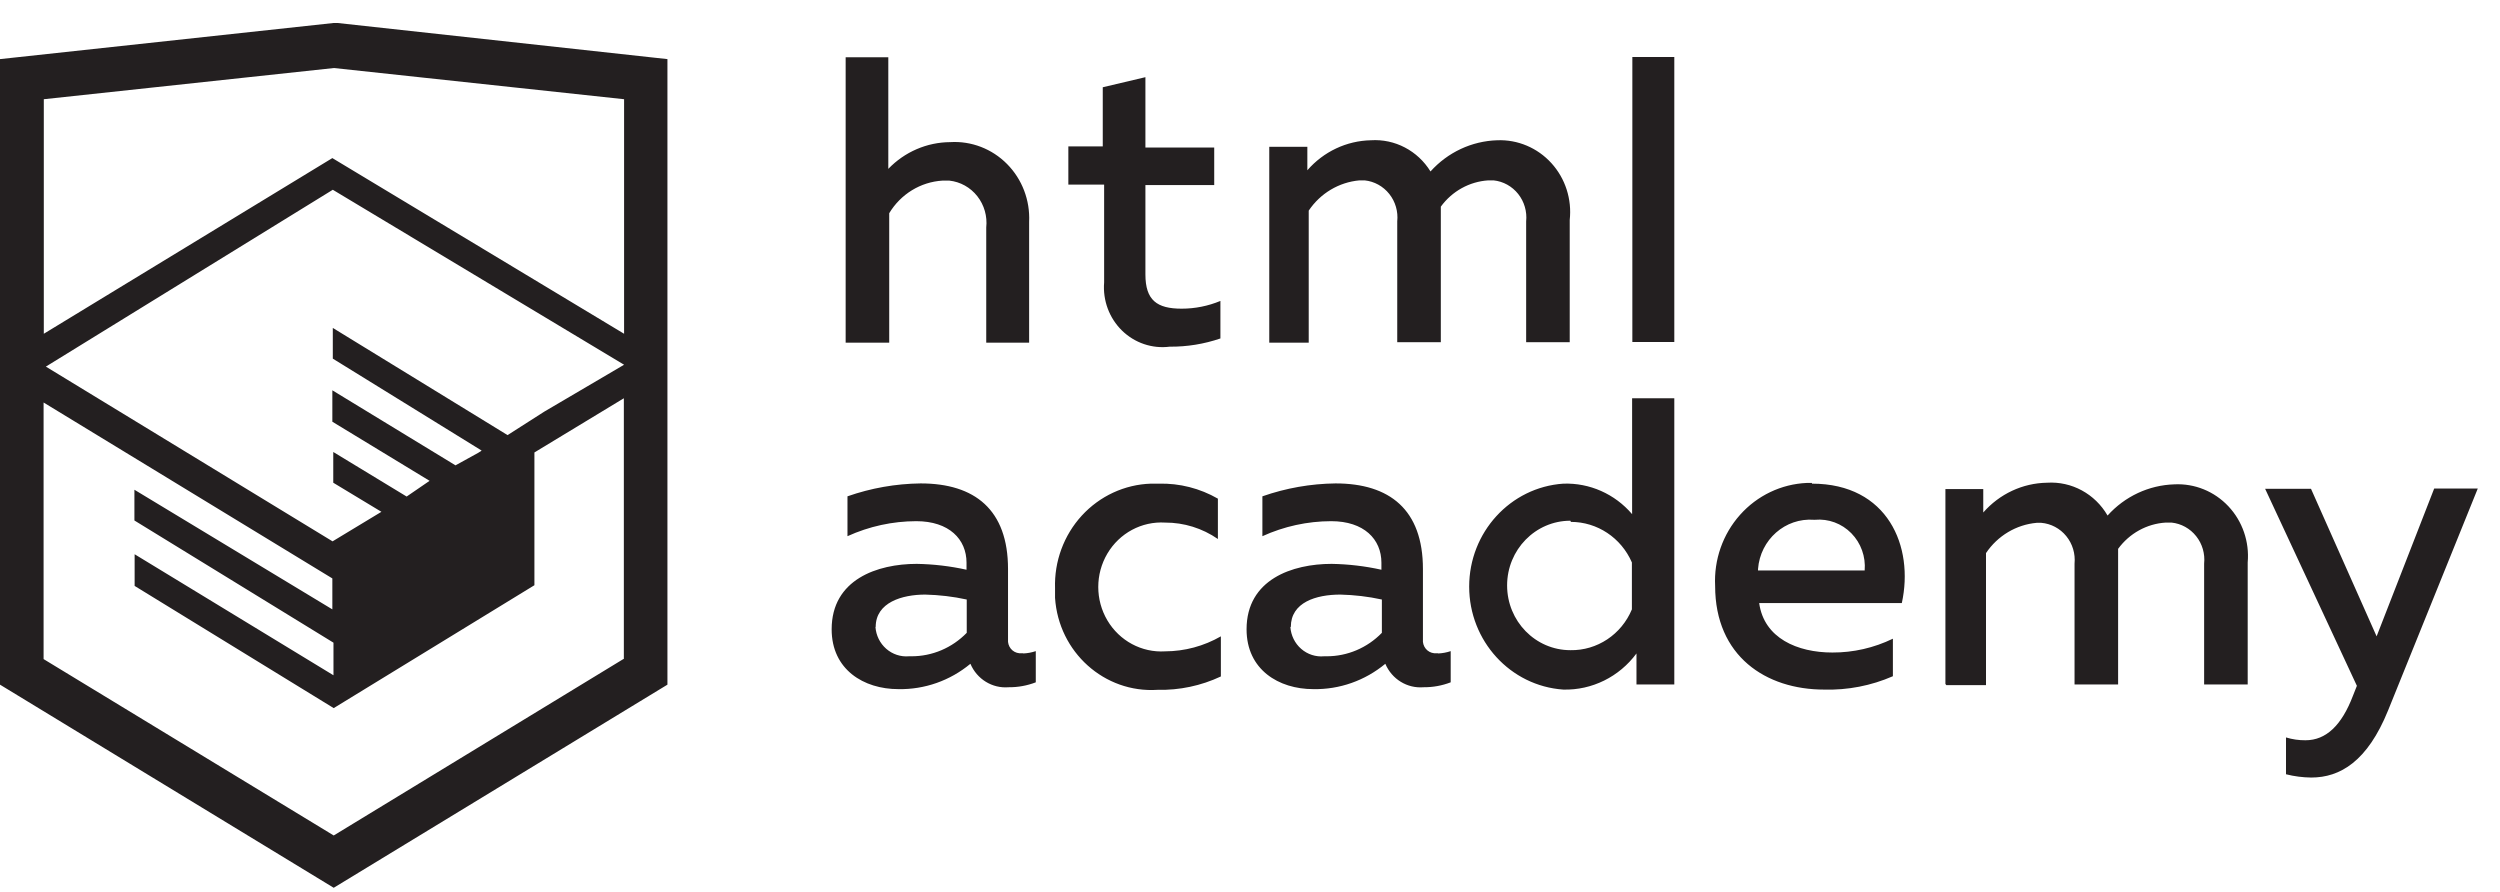
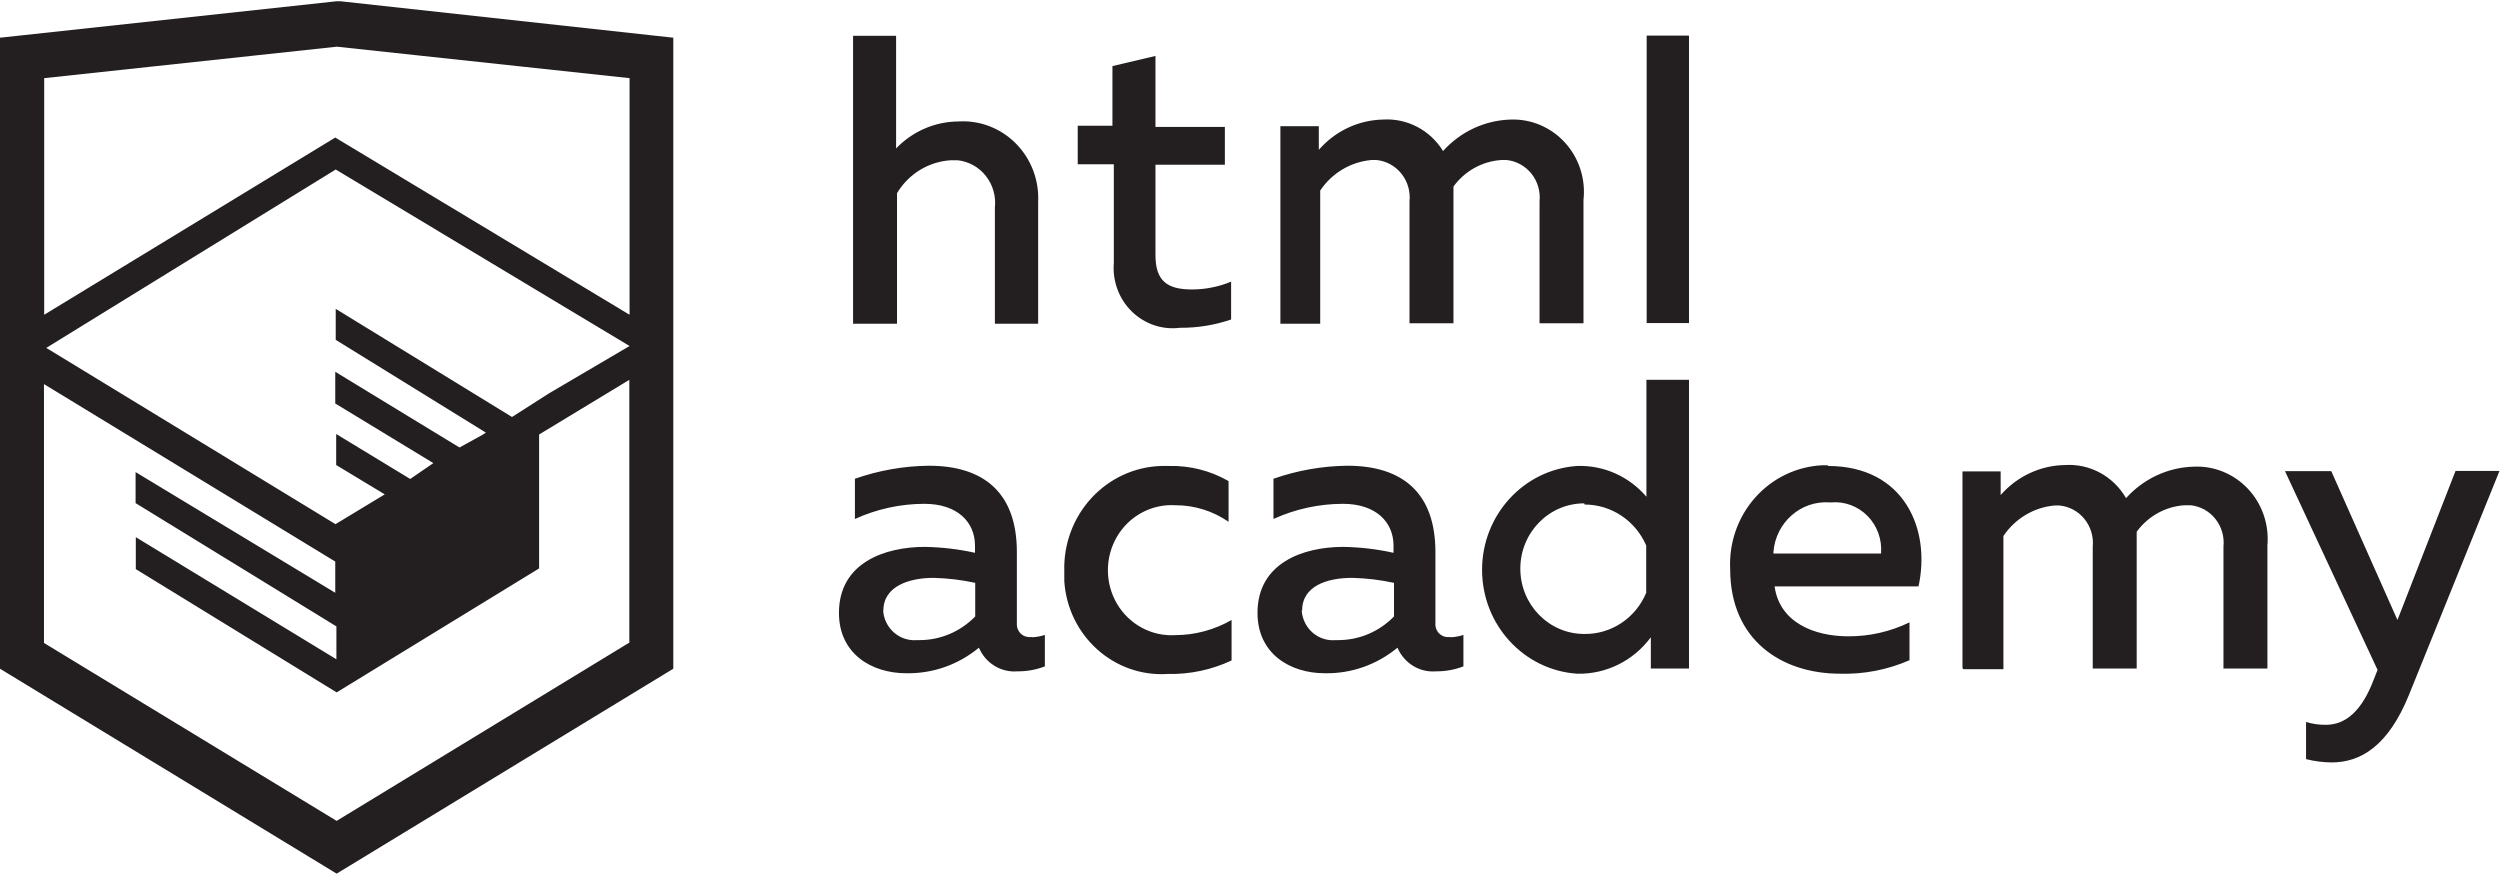
- <svg xmlns="http://www.w3.org/2000/svg" width="115" height="41" viewBox="0 0 115 41" fill="none">
-   <path fill-rule="evenodd" clip-rule="evenodd" d="M15.52 1.057H15.351L0 2.719V31.494L15.351 40.838L30.702 31.494V2.719L15.52 1.057ZM77.018 2.622H75.088V15.731H77.018V2.622ZM40.862 2.633V7.768C41.613 6.986 42.639 6.544 43.711 6.538C44.682 6.479 45.633 6.845 46.325 7.545C47.018 8.245 47.387 9.212 47.34 10.207V15.763H45.367V10.466C45.423 9.949 45.275 9.431 44.957 9.026C44.638 8.62 44.174 8.362 43.668 8.308H43.352C42.346 8.37 41.432 8.93 40.904 9.808V15.763H38.9V2.633H40.862ZM77.018 31.484H75.278V30.059C74.483 31.135 73.23 31.754 71.912 31.721C69.475 31.553 67.582 29.482 67.582 26.985C67.582 24.487 69.475 22.416 71.912 22.248C73.12 22.205 74.282 22.72 75.077 23.651V18.32H77.018V31.484ZM47.066 30.059C47.263 30.052 47.458 30.015 47.646 29.952V31.387C47.248 31.54 46.826 31.617 46.401 31.613C45.648 31.677 44.939 31.243 44.639 30.534C43.704 31.31 42.53 31.723 41.326 31.7C39.733 31.7 38.256 30.804 38.256 28.948C38.256 26.65 40.366 25.938 42.17 25.938C42.94 25.951 43.707 26.041 44.46 26.208V25.884C44.46 24.805 43.658 23.974 42.149 23.974C41.059 23.976 39.98 24.212 38.984 24.665V22.831C40.068 22.451 41.204 22.251 42.349 22.237C44.839 22.237 46.369 23.445 46.369 26.175V29.412C46.355 29.567 46.401 29.721 46.498 29.841C46.595 29.96 46.735 30.035 46.886 30.049H47.066V30.059ZM40.271 28.84C40.298 29.229 40.476 29.59 40.766 29.844C41.055 30.097 41.432 30.222 41.812 30.189H41.928C42.882 30.191 43.797 29.802 44.47 29.11V27.578C43.842 27.441 43.203 27.366 42.56 27.351C41.505 27.351 40.282 27.707 40.282 28.84H40.271ZM56.023 22.938C55.196 22.463 54.26 22.225 53.312 22.248H52.942C51.733 22.287 50.589 22.817 49.762 23.719C48.935 24.622 48.492 25.824 48.532 27.06V27.502C48.696 30 50.805 31.892 53.248 31.732C54.252 31.756 55.248 31.545 56.16 31.117V29.272C55.377 29.721 54.495 29.959 53.596 29.962C52.52 30.029 51.496 29.479 50.938 28.536C50.381 27.592 50.381 26.41 50.938 25.466C51.496 24.522 52.52 23.973 53.596 24.039C54.461 24.036 55.307 24.299 56.023 24.794V22.938ZM66.151 30.059C66.349 30.052 66.544 30.015 66.732 29.952V31.387C66.334 31.54 65.912 31.617 65.487 31.613C64.734 31.677 64.025 31.243 63.725 30.534C62.789 31.31 61.616 31.723 60.412 31.7C58.819 31.7 57.342 30.804 57.342 28.948C57.342 26.65 59.452 25.938 61.256 25.938C62.026 25.951 62.793 26.041 63.545 26.208V25.884C63.545 24.805 62.744 23.974 61.235 23.974C60.144 23.976 59.066 24.212 58.07 24.665V22.831C59.154 22.451 60.29 22.251 61.435 22.237C63.925 22.237 65.455 23.445 65.455 26.175V29.412C65.44 29.567 65.487 29.721 65.584 29.841C65.681 29.96 65.821 30.035 65.972 30.049H66.151V30.059ZM59.855 29.848C59.563 29.594 59.384 29.231 59.357 28.84H59.378C59.378 27.707 60.538 27.351 61.657 27.351C62.299 27.366 62.938 27.441 63.566 27.578V29.11C62.894 29.802 61.978 30.191 61.024 30.189H60.908C60.526 30.225 60.147 30.102 59.855 29.848ZM69.327 26.93C69.327 25.286 70.631 23.953 72.239 23.953L72.26 24.007C73.474 24.007 74.574 24.738 75.067 25.873V28.031C74.586 29.187 73.467 29.93 72.239 29.908C70.631 29.908 69.327 28.575 69.327 26.93ZM83.349 22.248C86.841 22.248 88.054 25.14 87.484 27.74H80.922C81.144 29.358 82.684 30.016 84.288 30.016C85.251 30.02 86.203 29.802 87.073 29.38V31.106C86.074 31.542 84.994 31.752 83.908 31.721C81.239 31.721 78.896 30.189 78.896 26.952C78.836 25.75 79.248 24.574 80.041 23.684C80.833 22.794 81.941 22.266 83.117 22.215H83.349V22.248ZM80.869 26.175C80.97 24.824 82.122 23.81 83.444 23.91H83.486C84.106 23.853 84.72 24.08 85.161 24.529C85.603 24.979 85.828 25.605 85.775 26.24H80.869V26.175ZM89.489 31.462V22.496H91.23V23.575C91.978 22.72 93.041 22.223 94.163 22.205C95.295 22.133 96.371 22.716 96.948 23.715C97.741 22.834 98.848 22.316 100.018 22.28C100.952 22.233 101.859 22.601 102.507 23.29C103.154 23.979 103.478 24.921 103.394 25.873V31.484H101.39V25.927C101.437 25.473 101.306 25.019 101.024 24.665C100.743 24.31 100.336 24.085 99.892 24.039H99.617C98.751 24.094 97.953 24.536 97.433 25.247V31.484H95.429V25.927C95.473 25.47 95.336 25.014 95.048 24.661C94.761 24.308 94.347 24.088 93.899 24.05H93.688C92.747 24.134 91.891 24.645 91.356 25.442V31.516H89.531L89.489 31.462ZM113.977 22.474H111.972L109.324 29.272L106.306 22.485H104.196L108.417 31.548L108.237 32.002C107.72 33.361 107.003 34.052 106.053 34.052C105.75 34.055 105.447 34.011 105.156 33.922V35.616C105.536 35.712 105.926 35.763 106.317 35.767C107.646 35.767 108.902 35.023 109.851 32.681L113.977 22.474ZM52.689 6.787V3.55L50.727 4.014V6.733H49.144V8.491H50.79V12.991C50.723 13.817 51.024 14.63 51.61 15.204C52.196 15.777 53.003 16.05 53.807 15.947C54.6 15.954 55.388 15.826 56.139 15.569V13.843C55.573 14.078 54.967 14.199 54.356 14.199C53.217 14.199 52.689 13.81 52.689 12.624V8.513H55.854V6.787H52.689ZM58.386 15.753V6.754H60.138V7.833C60.881 6.977 61.94 6.476 63.06 6.452C64.162 6.381 65.215 6.931 65.803 7.887C66.596 7.005 67.703 6.488 68.873 6.452C69.814 6.415 70.723 6.799 71.364 7.504C72.005 8.208 72.313 9.164 72.207 10.12V15.742H70.203V10.185C70.25 9.732 70.118 9.277 69.837 8.923C69.556 8.569 69.148 8.343 68.705 8.297H68.462C67.596 8.352 66.797 8.794 66.278 9.506V15.742H64.273V10.185C64.321 9.732 64.189 9.277 63.908 8.923C63.627 8.569 63.219 8.343 62.775 8.297H62.533C61.591 8.382 60.736 8.892 60.201 9.689V15.763H58.386V15.753ZM28.697 30.303L28.708 30.297L28.697 30.318V30.303ZM28.697 18.32V30.303L15.351 38.432L2.005 30.318V18.515L15.288 26.607V28.031L6.183 22.528V23.942L15.34 29.563V31.063L6.193 25.495V26.952L15.351 32.573L24.583 26.92V20.813L28.697 18.32ZM28.708 16.778L25.036 18.936L23.348 20.015L15.309 15.084V16.497L22.156 20.727L22.008 20.824L20.953 21.406L15.288 17.954V19.399L19.761 22.118L18.706 22.841L15.33 20.791V22.205L17.545 23.543L15.298 24.902L2.11 16.864L15.309 8.729L28.708 16.778ZM15.288 7.272L28.708 15.353V4.564L15.361 3.129L2.015 4.564V15.353L15.288 7.272Z" fill="#231F20" />
+ <svg xmlns="http://www.w3.org/2000/svg" width="114" height="40" viewBox="0 0 114 40" fill="none">
+   <path fill-rule="evenodd" clip-rule="evenodd" d="M15.52 0.057H15.351L0 1.719V30.494L15.351 39.838L30.702 30.494V1.719L15.52 0.057ZM77.018 1.622H75.088V14.731H77.018V1.622ZM40.862 1.633V6.768C41.613 5.986 42.639 5.544 43.711 5.538C44.682 5.479 45.633 5.845 46.325 6.545C47.018 7.245 47.387 8.212 47.34 9.207V14.763H45.367V9.466C45.423 8.949 45.275 8.431 44.957 8.026C44.638 7.62 44.174 7.362 43.668 7.308H43.352C42.346 7.37 41.432 7.929 40.904 8.808V14.763H38.9V1.633H40.862ZM77.018 30.484H75.278V29.059C74.483 30.135 73.23 30.754 71.912 30.721C69.475 30.553 67.582 28.482 67.582 25.985C67.582 23.487 69.475 21.416 71.912 21.248C73.12 21.205 74.282 21.72 75.077 22.651V17.32H77.018V30.484ZM47.066 29.059C47.263 29.052 47.458 29.015 47.646 28.952V30.387C47.248 30.54 46.826 30.617 46.401 30.613C45.648 30.677 44.939 30.243 44.639 29.534C43.704 30.31 42.53 30.723 41.326 30.7C39.733 30.7 38.256 29.804 38.256 27.948C38.256 25.65 40.366 24.938 42.17 24.938C42.94 24.951 43.707 25.041 44.46 25.208V24.884C44.46 23.805 43.658 22.974 42.149 22.974C41.059 22.976 39.98 23.212 38.984 23.665V21.831C40.068 21.451 41.204 21.251 42.349 21.237C44.839 21.237 46.369 22.445 46.369 25.175V28.412C46.355 28.567 46.401 28.721 46.498 28.841C46.595 28.96 46.735 29.035 46.886 29.049H47.066V29.059ZM40.271 27.84C40.298 28.229 40.476 28.59 40.766 28.844C41.055 29.097 41.432 29.222 41.812 29.189H41.928C42.882 29.191 43.797 28.802 44.47 28.11V26.578C43.842 26.441 43.203 26.366 42.56 26.351C41.505 26.351 40.282 26.707 40.282 27.84H40.271ZM56.023 21.938C55.196 21.463 54.26 21.225 53.312 21.248H52.942C51.733 21.287 50.589 21.817 49.762 22.719C48.935 23.622 48.492 24.824 48.532 26.06V26.502C48.696 29 50.805 30.892 53.248 30.732C54.252 30.756 55.248 30.545 56.16 30.117V28.272C55.377 28.721 54.495 28.959 53.596 28.962C52.52 29.029 51.496 28.479 50.938 27.536C50.381 26.592 50.381 25.41 50.938 24.466C51.496 23.522 52.52 22.973 53.596 23.039C54.461 23.036 55.307 23.299 56.023 23.794V21.938ZM66.151 29.059C66.349 29.052 66.544 29.015 66.732 28.952V30.387C66.334 30.54 65.912 30.617 65.487 30.613C64.734 30.677 64.025 30.243 63.725 29.534C62.789 30.31 61.616 30.723 60.412 30.7C58.819 30.7 57.342 29.804 57.342 27.948C57.342 25.65 59.452 24.938 61.256 24.938C62.026 24.951 62.793 25.041 63.545 25.208V24.884C63.545 23.805 62.744 22.974 61.235 22.974C60.144 22.976 59.066 23.212 58.07 23.665V21.831C59.154 21.451 60.29 21.251 61.435 21.237C63.925 21.237 65.455 22.445 65.455 25.175V28.412C65.44 28.567 65.487 28.721 65.584 28.841C65.681 28.96 65.821 29.035 65.972 29.049H66.151V29.059ZM59.855 28.848C59.563 28.594 59.384 28.231 59.357 27.84H59.378C59.378 26.707 60.538 26.351 61.657 26.351C62.299 26.366 62.938 26.441 63.566 26.578V28.11C62.894 28.802 61.978 29.191 61.024 29.189H60.908C60.526 29.225 60.147 29.102 59.855 28.848ZM69.327 25.93C69.327 24.286 70.631 22.953 72.239 22.953L72.26 23.007C73.474 23.007 74.574 23.738 75.067 24.873V27.031C74.586 28.187 73.467 28.93 72.239 28.908C70.631 28.908 69.327 27.575 69.327 25.93ZM83.349 21.248C86.841 21.248 88.054 24.14 87.484 26.74H80.922C81.144 28.358 82.684 29.016 84.288 29.016C85.251 29.02 86.203 28.802 87.073 28.38V30.106C86.074 30.542 84.994 30.752 83.908 30.721C81.239 30.721 78.896 29.189 78.896 25.952C78.836 24.75 79.248 23.574 80.041 22.684C80.833 21.794 81.941 21.266 83.117 21.215H83.349V21.248ZM80.869 25.175C80.97 23.824 82.122 22.81 83.444 22.91H83.486C84.106 22.853 84.72 23.08 85.161 23.529C85.603 23.979 85.828 24.605 85.775 25.24H80.869V25.175ZM89.489 30.462V21.496H91.23V22.575C91.978 21.72 93.041 21.223 94.163 21.205C95.295 21.133 96.371 21.716 96.948 22.715C97.741 21.834 98.848 21.316 100.018 21.28C100.952 21.233 101.859 21.601 102.507 22.29C103.154 22.979 103.478 23.921 103.394 24.873V30.484H101.39V24.927C101.437 24.473 101.306 24.019 101.024 23.665C100.743 23.31 100.336 23.085 99.892 23.039H99.617C98.751 23.094 97.953 23.536 97.433 24.247V30.484H95.429V24.927C95.473 24.47 95.336 24.014 95.048 23.661C94.761 23.308 94.347 23.088 93.899 23.05H93.688C92.747 23.134 91.891 23.645 91.356 24.442V30.516H89.531L89.489 30.462ZM113.977 21.474H111.972L109.324 28.272L106.306 21.485H104.196L108.417 30.548L108.237 31.002C107.72 32.361 107.003 33.052 106.053 33.052C105.75 33.055 105.447 33.011 105.156 32.922V34.616C105.536 34.712 105.926 34.763 106.317 34.767C107.646 34.767 108.902 34.023 109.851 31.681L113.977 21.474ZM52.689 5.787V2.55L50.727 3.014V5.733H49.144V7.491H50.79V11.991C50.723 12.817 51.024 13.63 51.61 14.204C52.196 14.777 53.003 15.05 53.807 14.947C54.6 14.954 55.388 14.826 56.139 14.569V12.843C55.573 13.078 54.967 13.199 54.356 13.199C53.217 13.199 52.689 12.81 52.689 11.624V7.513H55.854V5.787H52.689ZM58.386 14.753V5.754H60.138V6.833C60.881 5.977 61.94 5.476 63.06 5.452C64.162 5.381 65.215 5.931 65.803 6.887C66.596 6.005 67.703 5.488 68.873 5.452C69.814 5.415 70.723 5.799 71.364 6.504C72.005 7.208 72.313 8.164 72.207 9.121V14.742H70.203V9.185C70.25 8.732 70.118 8.277 69.837 7.923C69.556 7.569 69.148 7.343 68.705 7.297H68.462C67.596 7.352 66.797 7.794 66.278 8.506V14.742H64.273V9.185C64.321 8.732 64.189 8.277 63.908 7.923C63.627 7.569 63.219 7.343 62.775 7.297H62.533C61.591 7.382 60.736 7.892 60.201 8.689V14.763H58.386V14.753ZM28.697 29.303L28.708 29.297L28.697 29.318V29.303ZM28.697 17.32V29.303L15.351 37.432L2.005 29.318V17.515L15.288 25.607V27.031L6.183 21.528V22.942L15.34 28.563V30.063L6.193 24.495V25.952L15.351 31.573L24.583 25.92V19.813L28.697 17.32ZM28.708 15.778L25.036 17.936L23.348 19.015L15.309 14.084V15.497L22.156 19.727L22.008 19.824L20.953 20.406L15.288 16.954V18.399L19.761 21.118L18.706 21.841L15.33 19.791V21.205L17.545 22.543L15.298 23.902L2.11 15.864L15.309 7.729L28.708 15.778ZM15.288 6.272L28.708 14.353V3.564L15.361 2.129L2.015 3.564V14.353L15.288 6.272Z" fill="#231F20" />
</svg>
